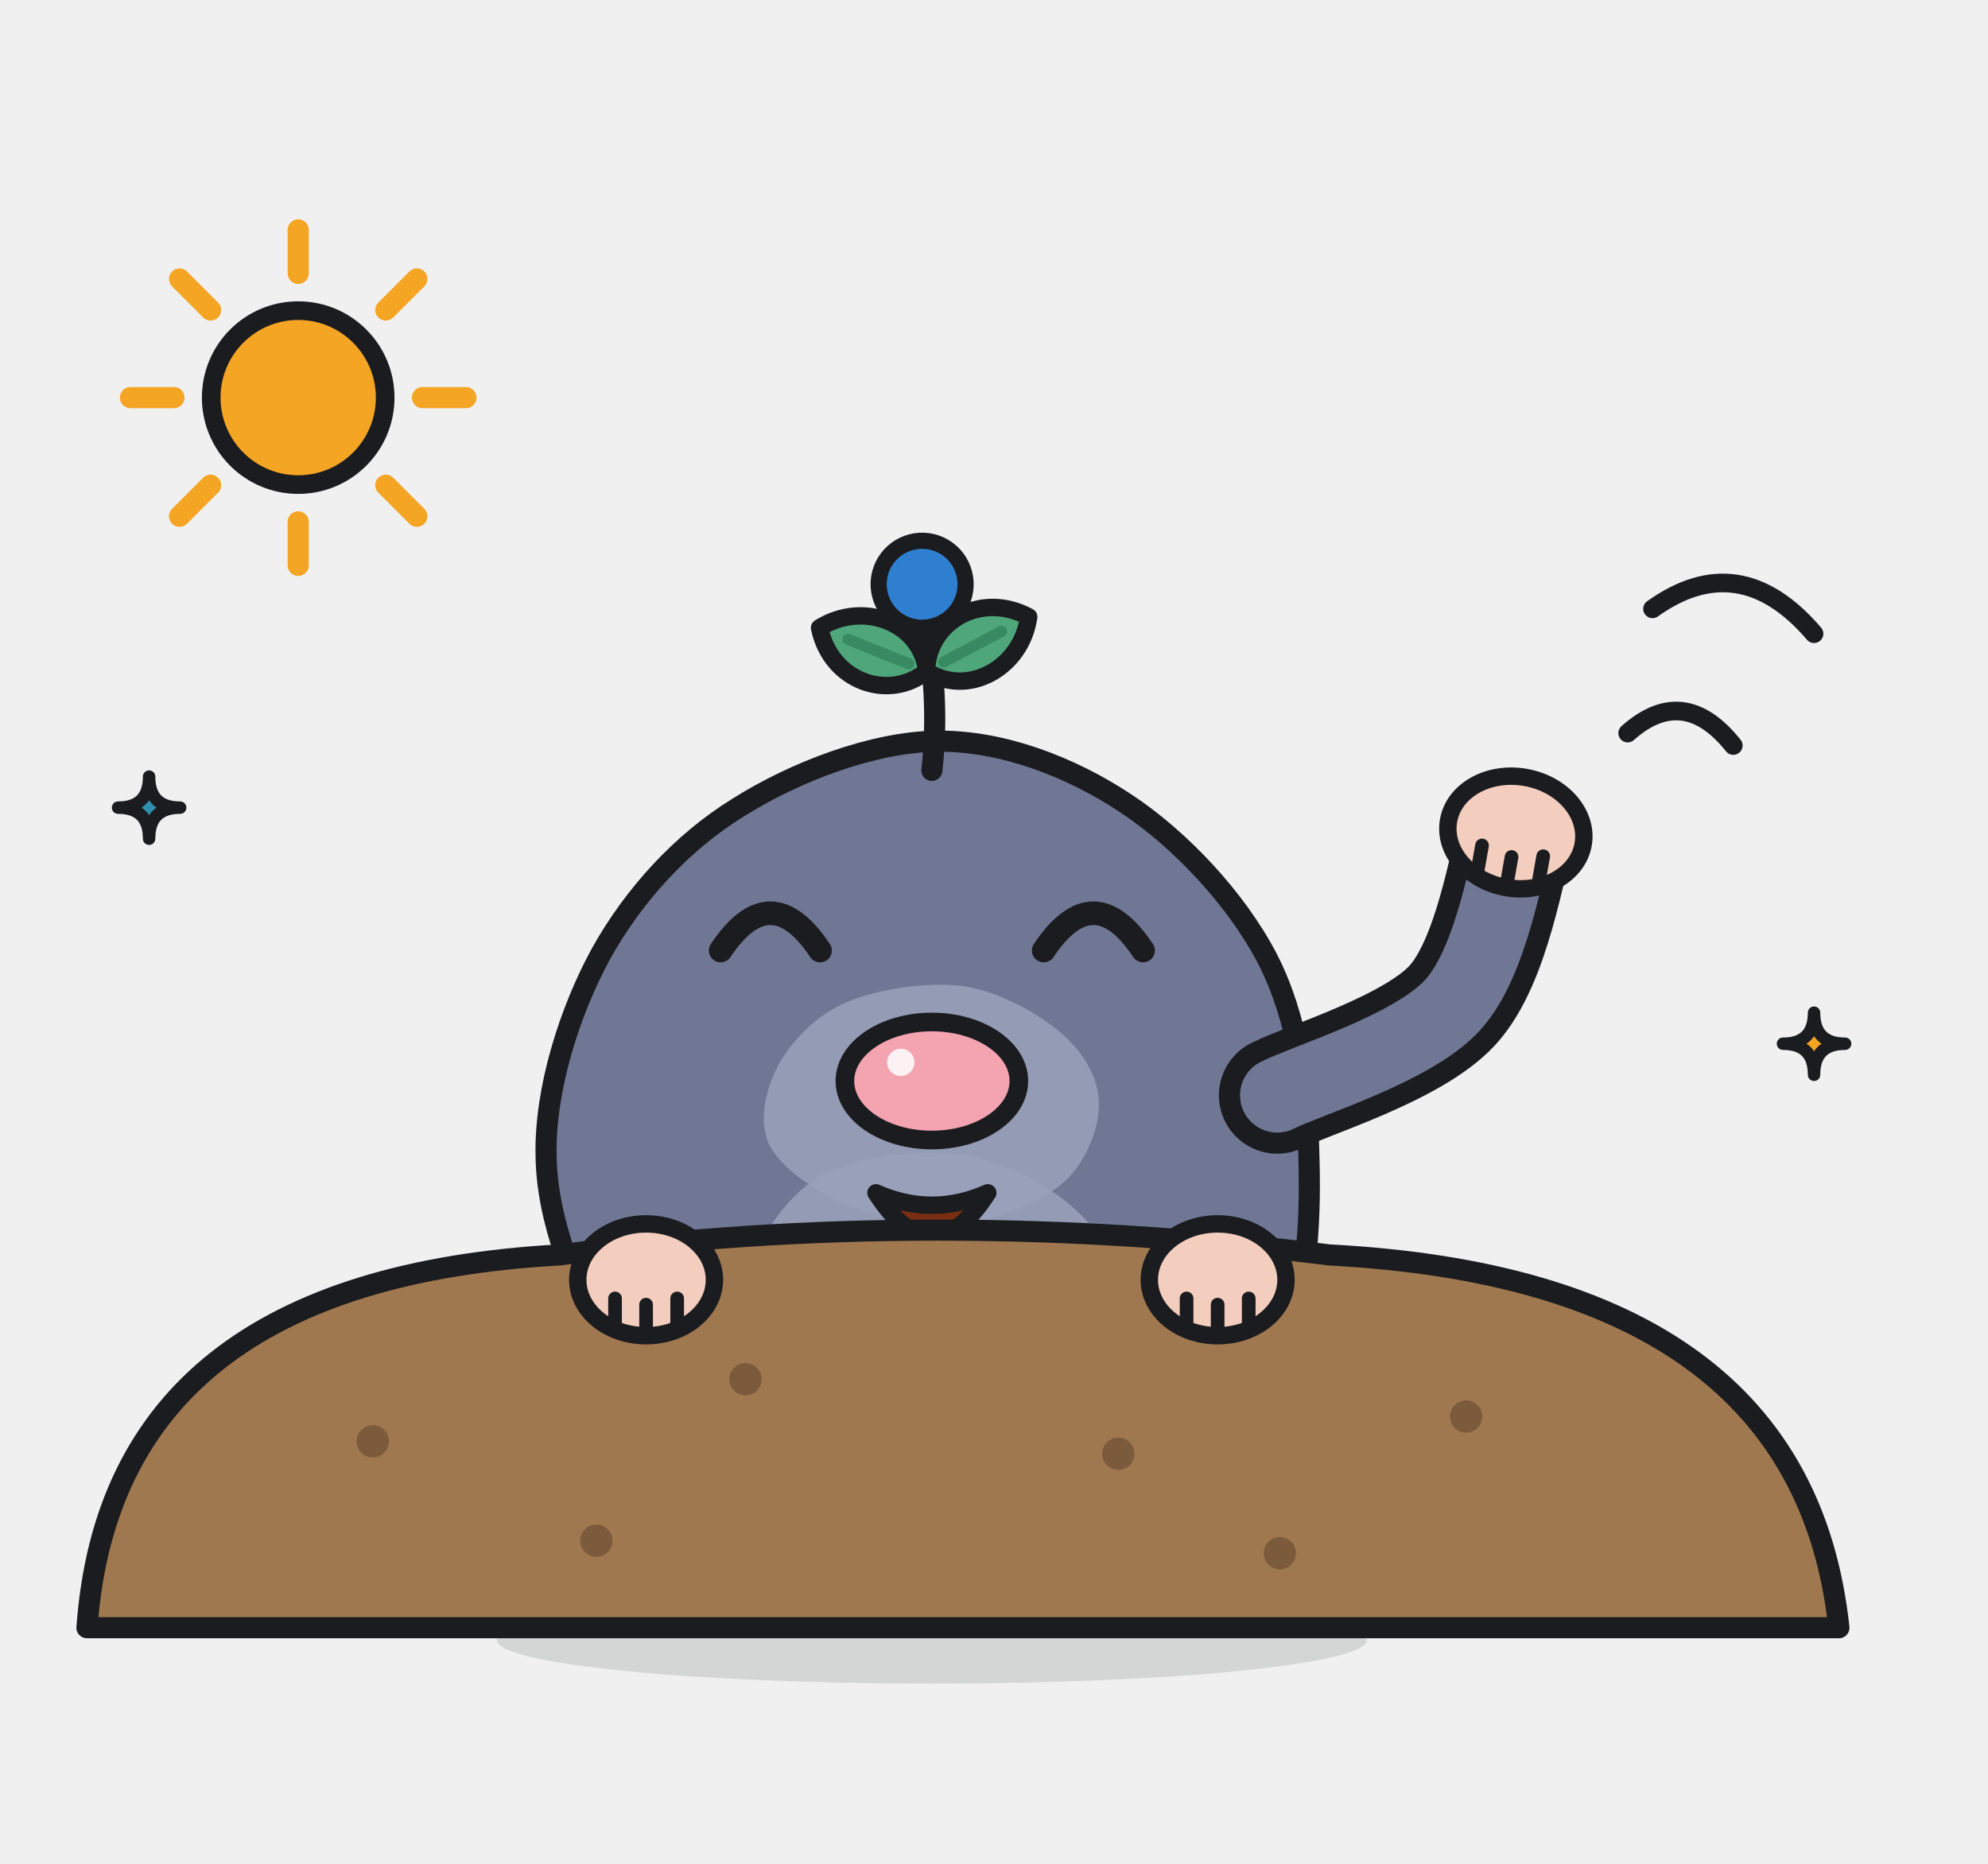
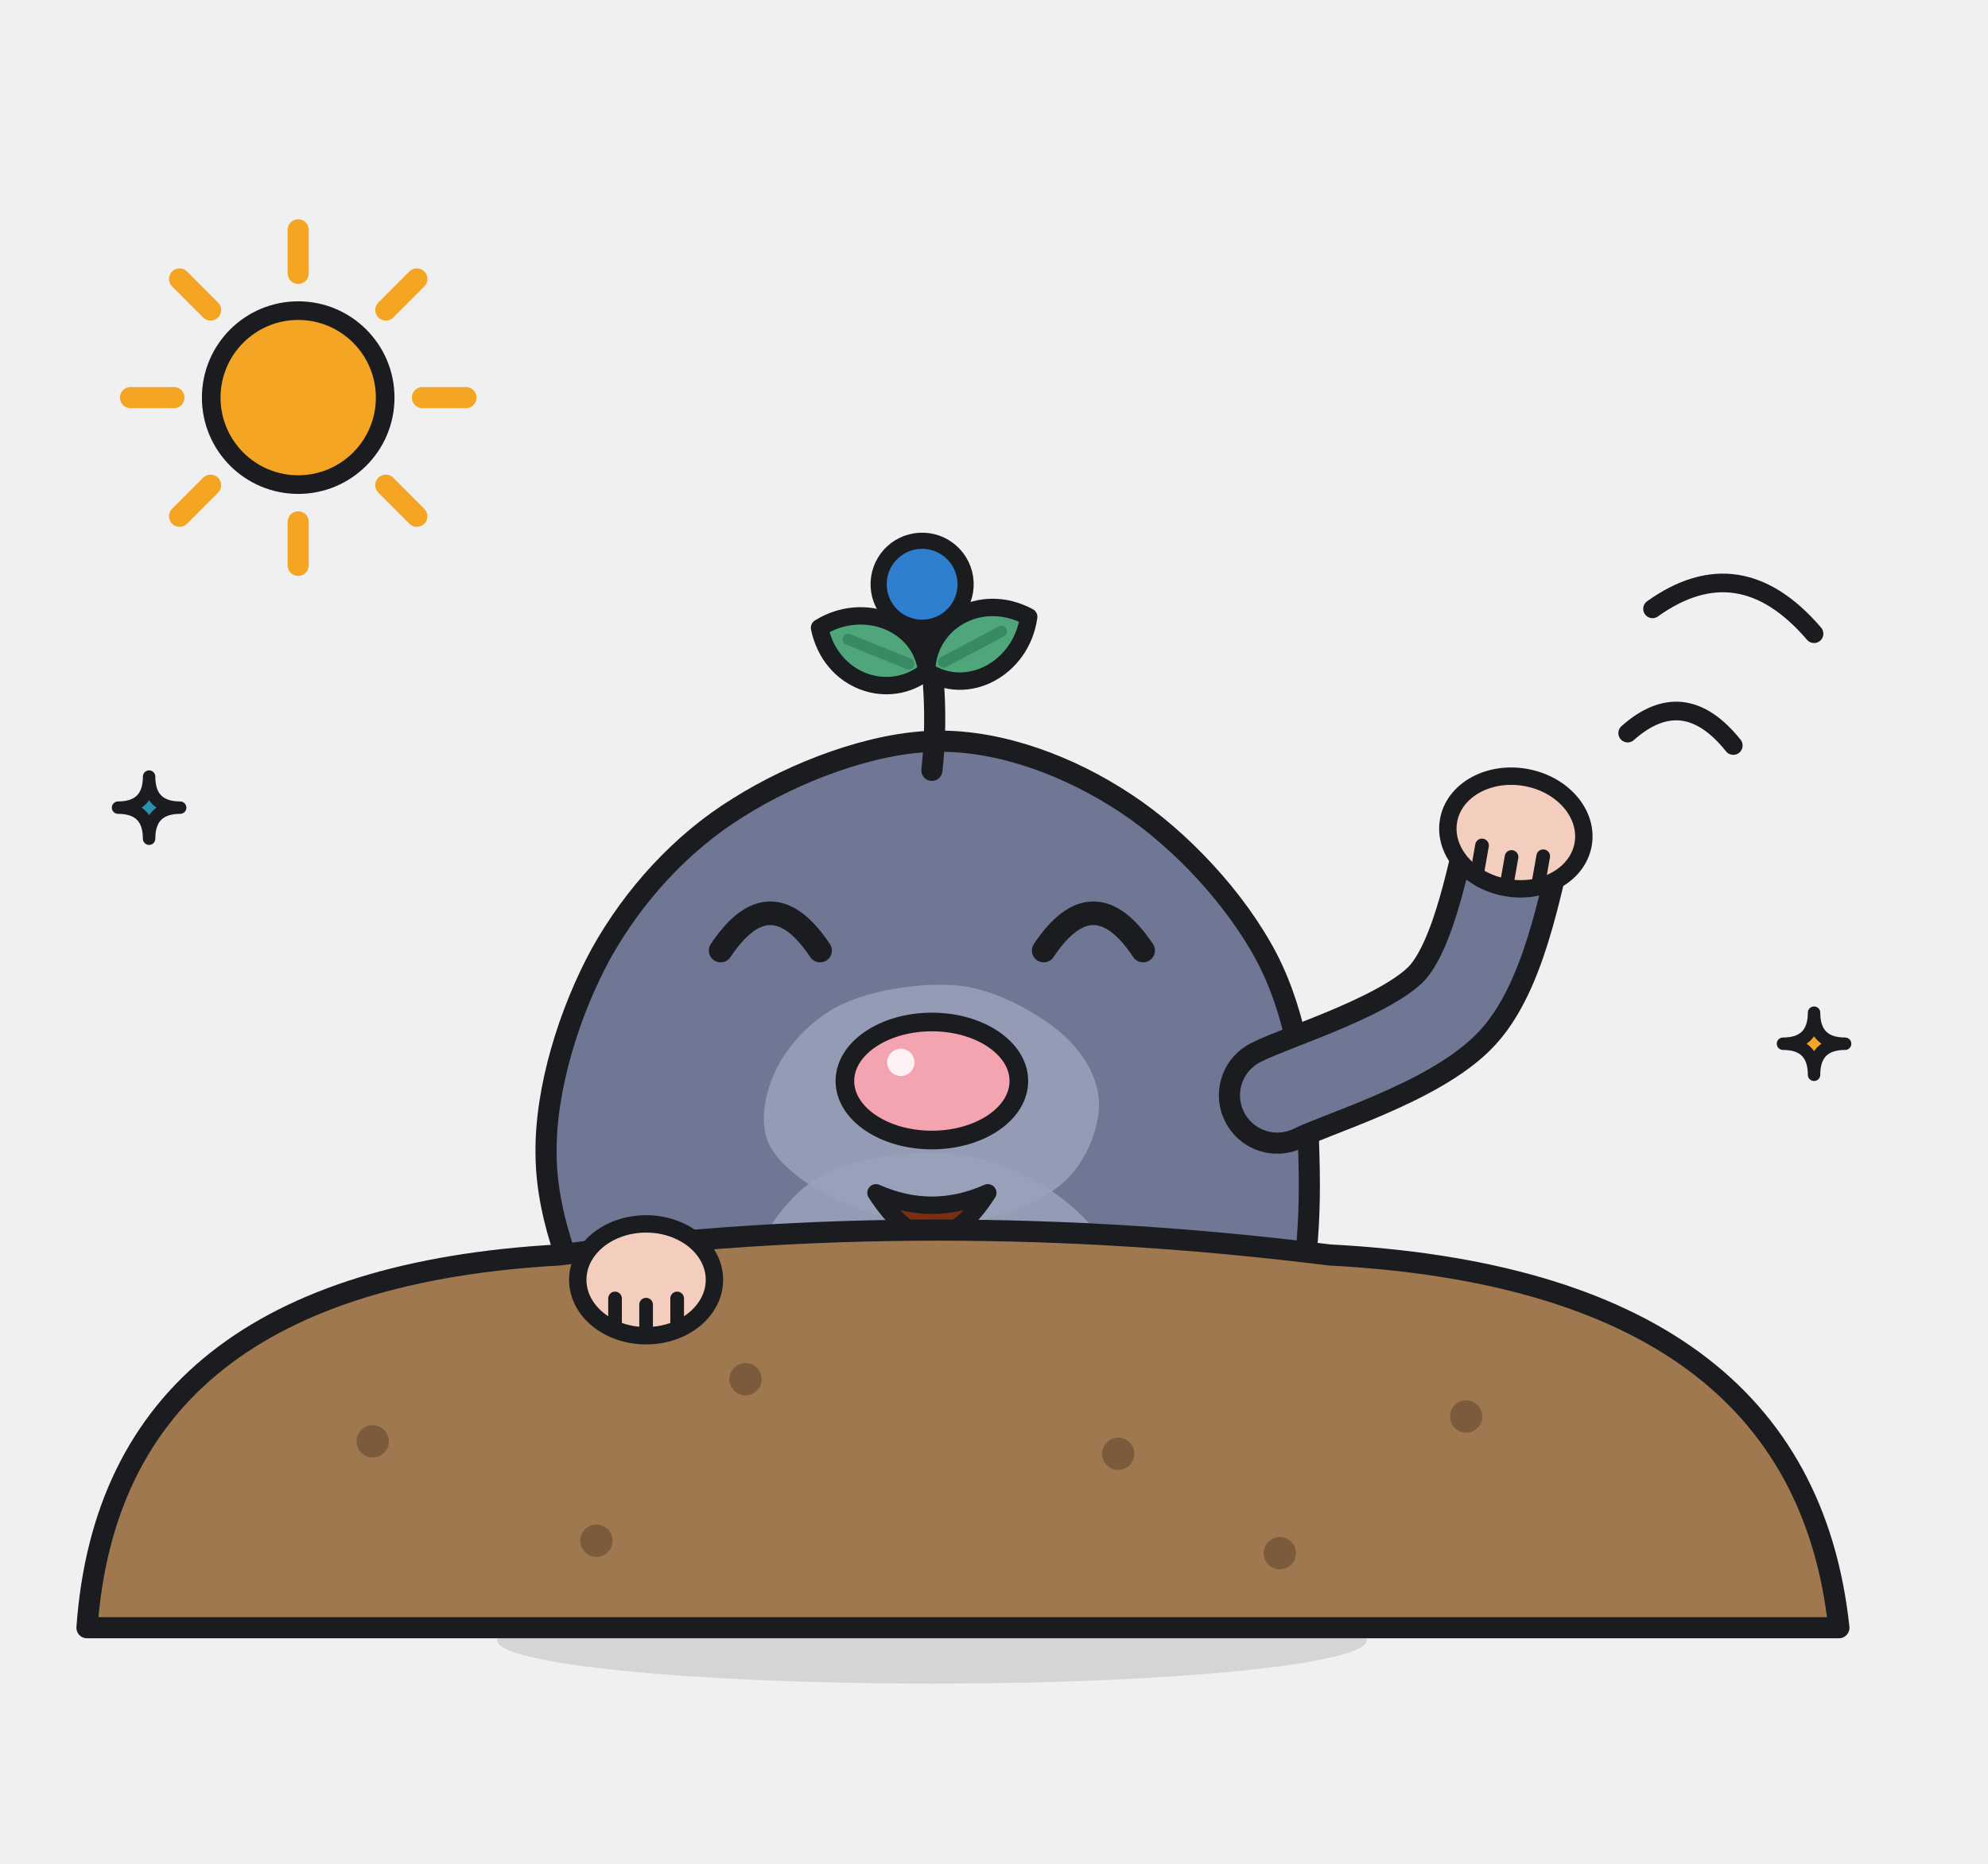
<svg xmlns="http://www.w3.org/2000/svg" viewBox="0 0 320 300" width="400" height="375" role="img" aria-label="Tuck peeking over a hill and waving">
  <defs>
    <radialGradient id="glow-grad" cx="50%" cy="50%" r="50%">
      <stop offset="0" stop-color="#FFC857" stop-opacity=".75" />
      <stop offset=".45" stop-color="#F5A524" stop-opacity=".28" />
      <stop offset="1" stop-color="#F5A524" stop-opacity="0" />
    </radialGradient>
  </defs>
  <g id="mascot">
    <ellipse id="shadow" cx="150" cy="264" rx="70" ry="7" fill="#1b1c1f" opacity=".13" />
    <g id="sun">
      <path d="M68 64L75 64" stroke="#F5A524" stroke-width="3.4" stroke-linecap="round" />
      <path d="M62.1 78.1L67.1 83.1" stroke="#F5A524" stroke-width="3.4" stroke-linecap="round" />
      <path d="M48 84L48 91" stroke="#F5A524" stroke-width="3.4" stroke-linecap="round" />
      <path d="M33.9 78.1L28.9 83.1" stroke="#F5A524" stroke-width="3.4" stroke-linecap="round" />
      <path d="M28 64L21 64" stroke="#F5A524" stroke-width="3.4" stroke-linecap="round" />
      <path d="M33.9 49.9L28.9 44.9" stroke="#F5A524" stroke-width="3.4" stroke-linecap="round" />
      <path d="M48 44L48 37" stroke="#F5A524" stroke-width="3.4" stroke-linecap="round" />
      <path d="M62.1 49.9L67.1 44.9" stroke="#F5A524" stroke-width="3.4" stroke-linecap="round" />
      <circle cx="48" cy="64" r="14" fill="#F5A524" stroke="#1b1c1f" stroke-width="3" stroke-linejoin="round" stroke-linecap="round" />
    </g>
    <g id="tuck-head" transform="rotate(0 150 252)">
      <path id="body" d="M210.7 186.6C211 197.5 210.3 210.4 205.3 219.8C200.4 229.1 190.1 237.5 181 242.8C171.9 248 161.2 250.9 150.7 251.2C140.2 251.5 127 250.2 118.2 244.6C109.4 239 102.8 227.2 97.8 217.4C92.7 207.6 88 196.6 87.9 185.9C87.7 175.3 91.7 162.7 96.8 153.4C102 144.1 109.7 135.6 118.8 130C127.8 124.3 140.5 119.4 150.9 119.3C161.3 119.2 172.3 123.4 181.2 129.3C190 135.1 199 144.7 204 154.3C208.9 163.8 210.5 175.6 210.7 186.6Z" fill="#6F7794" stroke="#1b1c1f" stroke-width="3.4" stroke-linejoin="round" stroke-linecap="round" />
      <path id="belly" d="M183.1 215.7C183.4 222.2 182 230.8 177.4 235.6C172.7 240.4 162.6 243.7 155.2 244.7C147.8 245.7 139.2 244.5 133 241.5C126.8 238.5 120.2 232.4 117.9 226.6C115.7 220.8 117 212.9 119.3 206.6C121.7 200.4 126 192.7 132.1 189.3C138.2 185.9 148.9 184.9 156.1 186.1C163.3 187.4 170.7 191.8 175.2 196.8C179.7 201.7 182.7 209.3 183.1 215.7Z" fill="#9AA1BB" opacity=".85" />
      <g id="muzzle">
        <path d="M176.9 177.5C177 181.5 174.8 187.2 171.1 190.4C167.5 193.6 160.6 196.3 154.8 196.9C149 197.5 141.7 196 136.6 194C131.4 191.9 125.8 188.1 123.9 184.4C122 180.7 123.2 175.4 125.2 171.6C127.2 167.8 131.2 163.5 136.1 161.4C141.1 159.2 149.1 158 154.9 158.7C160.6 159.5 166.9 163 170.6 166.1C174.3 169.2 176.8 173.4 176.9 177.5Z" fill="#9AA1BB" opacity=".85" />
      </g>
      <g id="eyes">
        <g id="eye-l">
          <path d="M116 153Q124 141 132 153" fill="none" stroke="#1b1c1f" stroke-width="3.8" stroke-linecap="round" />
        </g>
        <g id="eye-r">
          <path d="M168 153Q176 141 184 153" fill="none" stroke="#1b1c1f" stroke-width="3.8" stroke-linecap="round" />
        </g>
      </g>
      <g id="nose">
        <ellipse cx="150" cy="174" rx="14" ry="9.5" fill="#F4A3B0" stroke="#1b1c1f" stroke-width="3" stroke-linejoin="round" stroke-linecap="round" />
        <circle cx="145" cy="171" r="2.2" fill="#fff" opacity=".85" />
      </g>
      <g id="mouth">
        <path d="M141 192Q150 206 159 192Q150 196 141 192Z" fill="#7a2f12" stroke="#1b1c1f" stroke-width="2.8" stroke-linejoin="round" />
      </g>
      <g id="sprout" transform="translate(0 0) rotate(-3 150 124)">
        <g id="sprout-stem">
          <path d="M150 124Q152 112 150 98" fill="none" stroke="#1b1c1f" stroke-width="3.4" stroke-linecap="round" stroke-linejoin="round" />
        </g>
        <g id="leaf-l" transform="translate(150 108) rotate(-155) scale(0.62)">
          <path d="M0 0C6 -11 22 -12 30 0C22 11 6 11 0 0Z" fill="#4FA67B" stroke="#1b1c1f" stroke-width="4.516" stroke-linejoin="round" stroke-linecap="round" />
          <path d="M5 0H22" stroke="#388A62" stroke-width="2.903" stroke-linecap="round" />
        </g>
        <g id="leaf-r" transform="translate(150 108) rotate(-25) scale(0.62)">
          <path d="M0 0C6 -11 22 -12 30 0C22 11 6 11 0 0Z" fill="#4FA67B" stroke="#1b1c1f" stroke-width="4.516" stroke-linejoin="round" stroke-linecap="round" />
          <path d="M5 0H22" stroke="#388A62" stroke-width="2.903" stroke-linecap="round" />
        </g>
        <g id="sprout-node">
          <circle cx="150" cy="94" r="7" fill="#2F7FD0" stroke="#1b1c1f" stroke-width="2.6" stroke-linejoin="round" stroke-linecap="round" />
        </g>
      </g>
    </g>
    <g id="arm-r">
      <path d="M205.6 176.3C210.3 173.9 227.4 168.8 233.8 161.8C240.3 154.7 242.5 138.6 244.2 134" fill="none" stroke="#1b1c1f" stroke-width="18.8" stroke-linecap="round" />
      <path d="M205.6 176.3C210.3 173.9 227.4 168.8 233.8 161.8C240.3 154.7 242.5 138.6 244.2 134" fill="none" stroke="#6F7794" stroke-width="12" stroke-linecap="round" />
      <g transform="rotate(10 244 134)">
        <ellipse cx="244" cy="134" rx="11" ry="9" fill="#F3CDBE" stroke="#1b1c1f" stroke-width="2.8" stroke-linejoin="round" stroke-linecap="round" />
        <path d="M239 137v4M244 138v4M249 137v4" stroke="#1b1c1f" stroke-width="2.2" stroke-linecap="round" />
      </g>
    </g>
    <path d="M262 118q9 -8 17 2M266 98q14 -10 26 4" fill="none" stroke="#1b1c1f" stroke-width="3" stroke-linecap="round" />
    <g id="hill">
      <path d="M14 262Q18 206 90 202Q150 194 214 202Q290 206 296 262Z" fill="#A07850" stroke="#1b1c1f" stroke-width="3.4" stroke-linejoin="round" stroke-linecap="round" />
      <circle cx="60" cy="232" r="2.6" fill="#7B5B3B" />
      <circle cx="120" cy="222" r="2.6" fill="#7B5B3B" />
      <circle cx="180" cy="234" r="2.6" fill="#7B5B3B" />
      <circle cx="236" cy="228" r="2.6" fill="#7B5B3B" />
      <circle cx="96" cy="248" r="2.6" fill="#7B5B3B" />
      <circle cx="206" cy="250" r="2.6" fill="#7B5B3B" />
    </g>
    <g id="paws-on-hill">
      <g transform="rotate(0 104 206)">
        <ellipse cx="104" cy="206" rx="11" ry="9" fill="#F3CDBE" stroke="#1b1c1f" stroke-width="2.8" stroke-linejoin="round" stroke-linecap="round" />
        <path d="M99 209v4M104 210v4M109 209v4" stroke="#1b1c1f" stroke-width="2.2" stroke-linecap="round" />
      </g>
-       <g transform="rotate(0 196 206)">
-         <ellipse cx="196" cy="206" rx="11" ry="9" fill="#F3CDBE" stroke="#1b1c1f" stroke-width="2.8" stroke-linejoin="round" stroke-linecap="round" />
-         <path d="M191 209v4M196 210v4M201 209v4" stroke="#1b1c1f" stroke-width="2.2" stroke-linecap="round" />
-       </g>
    </g>
    <path d="M24 125Q24 130 29 130Q24 130 24 135Q24 130 19 130Q24 130 24 125Z" fill="#2F8FAF" stroke="#1b1c1f" stroke-width="2" stroke-linejoin="round" />
    <path d="M292 163Q292 168 297 168Q292 168 292 173Q292 168 287 168Q292 168 292 163Z" fill="#F5A524" stroke="#1b1c1f" stroke-width="2" stroke-linejoin="round" />
  </g>
</svg>
